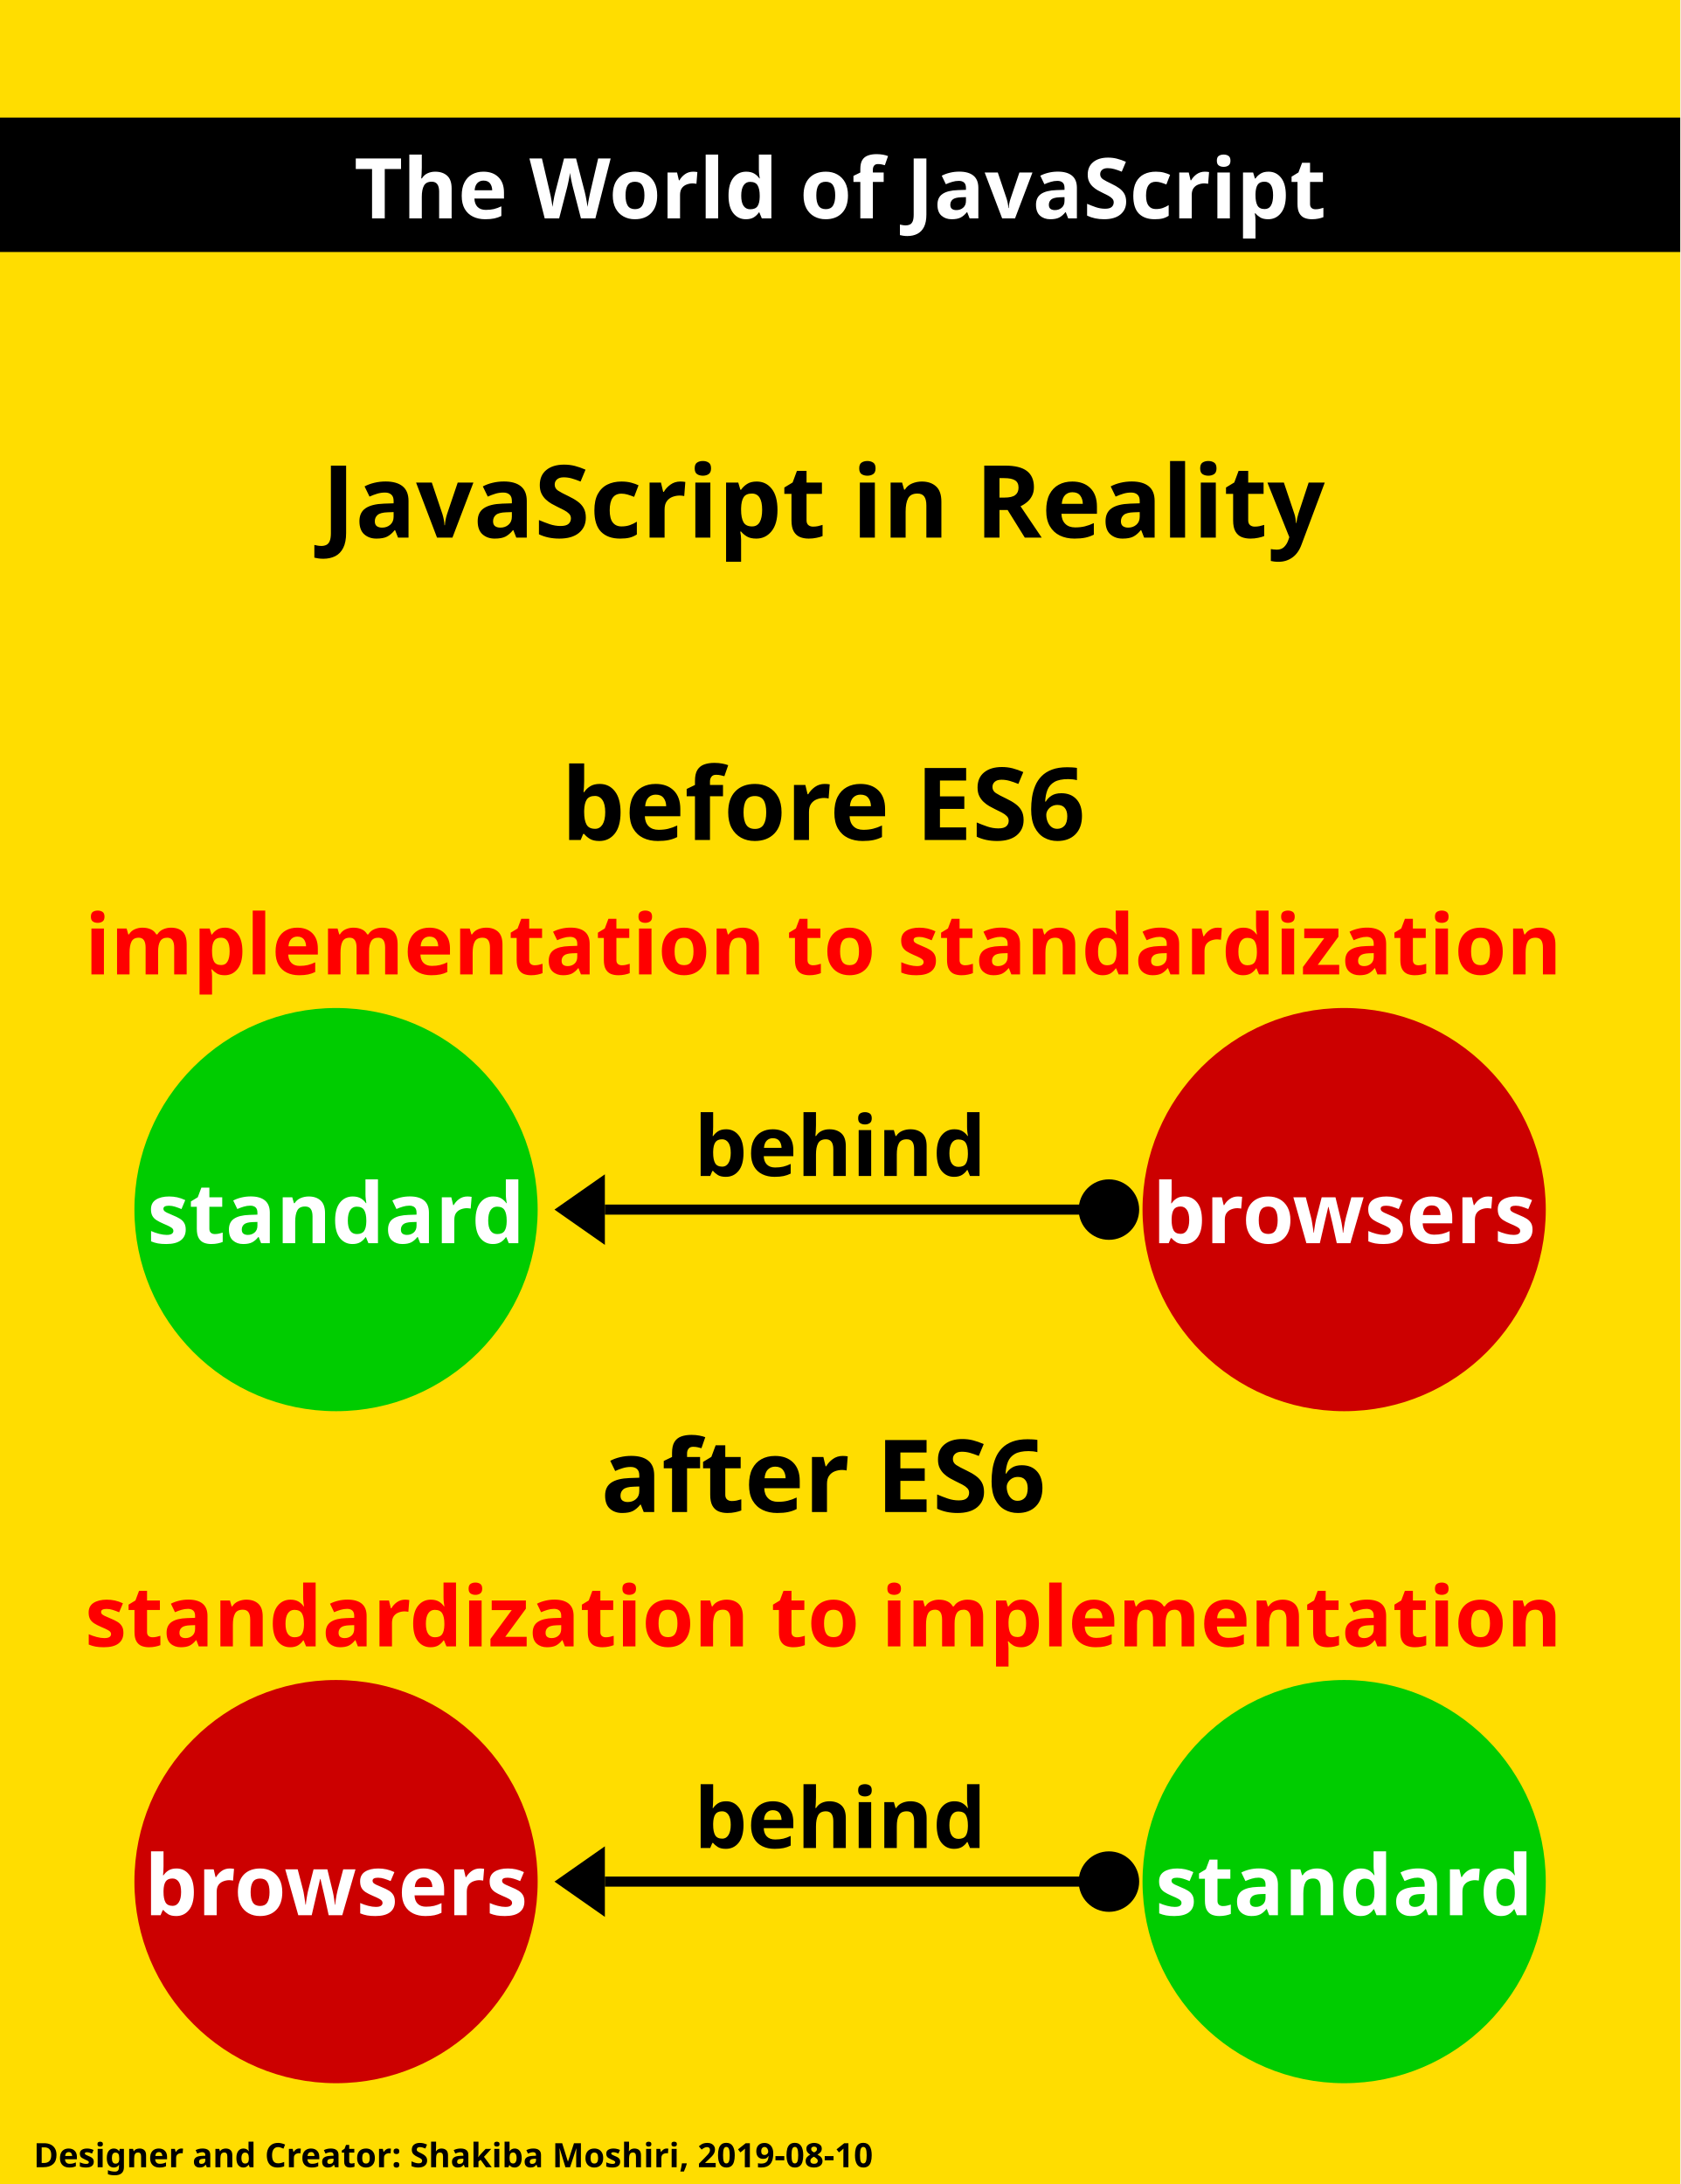
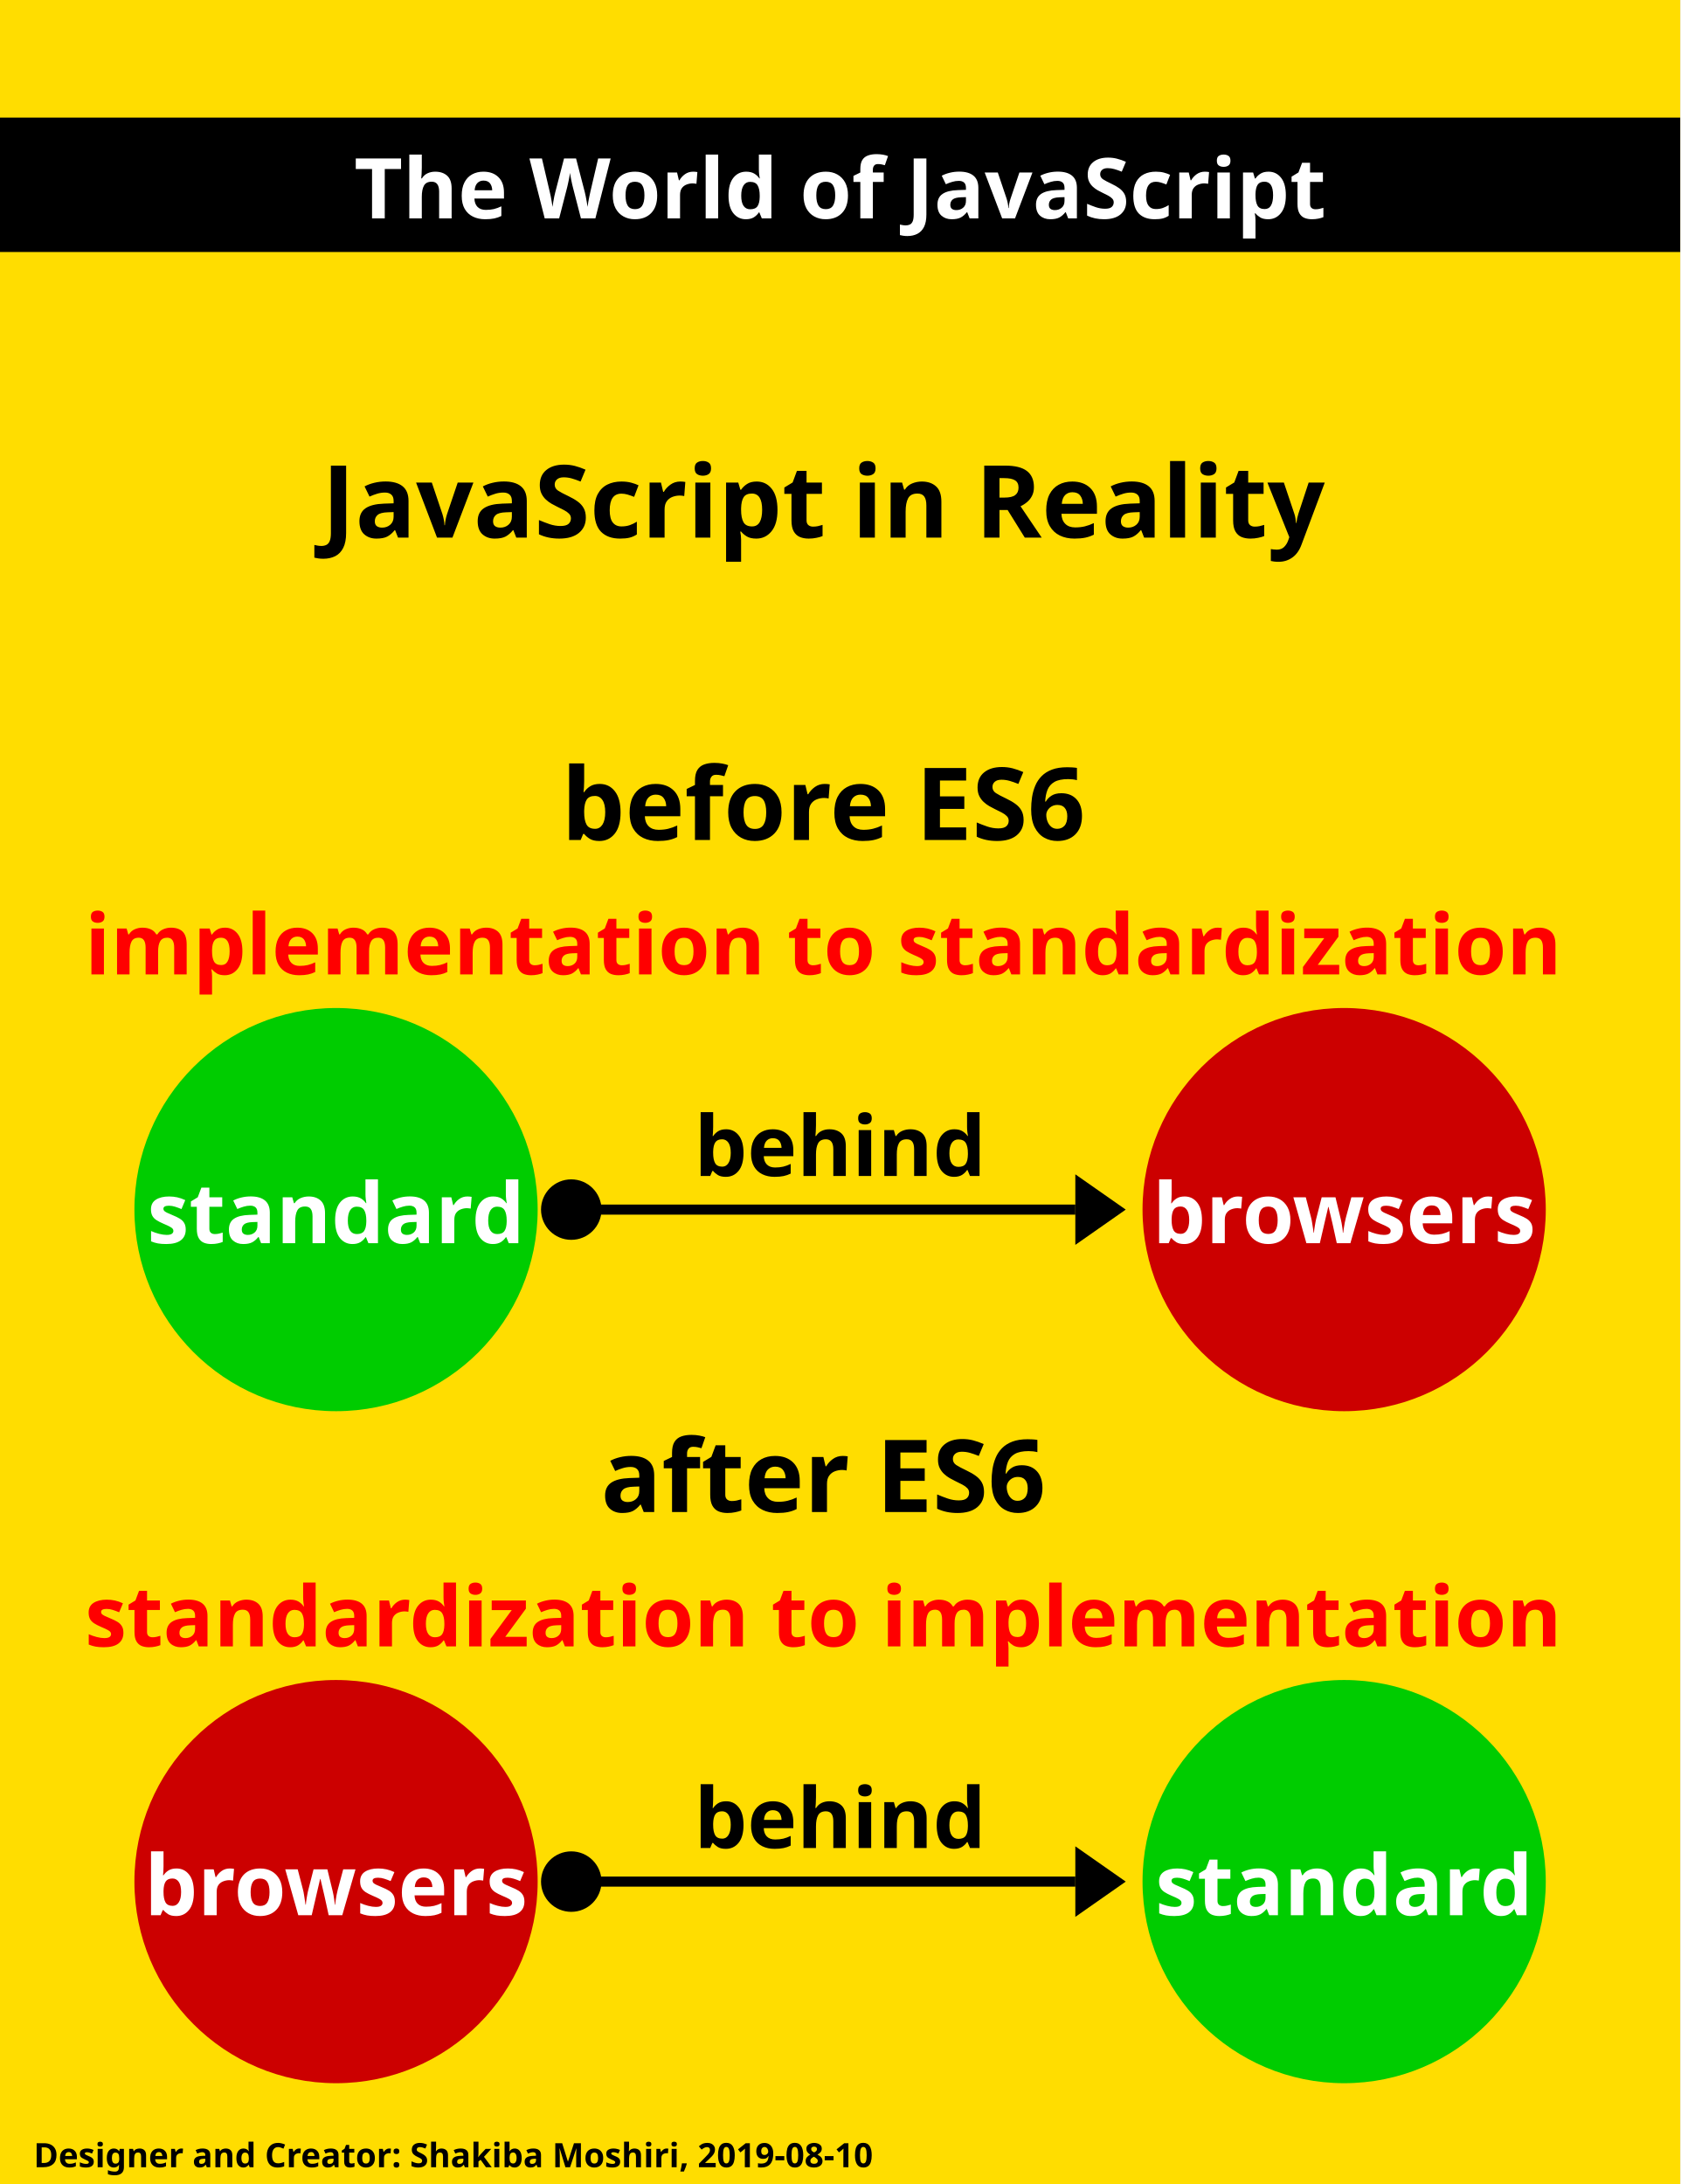
<svg xmlns="http://www.w3.org/2000/svg" viewBox="0 0 500 650" width="500" height="650" font-family="Montserrat">
  <rect x="0" y="0" width="500" height="650" fill="#fd0" />
  <g class="title">
    <rect x="0" y="35" width="500" height="40" fill="#000" />
    <text x="250" y="65" font-size="25" text-anchor="middle" fill="#fff" font-weight="bold">The World of JavaScript</text>
  </g>
  <g transform="translate(0,130)" font-weight="bold" font-size="30" fill="000" text-anchor="middle">
    <text x="245" y="30">JavaScript in Reality</text>
  </g>
  <g transform="translate(0,220)" font-weight="bold" font-size="30" fill="000" text-anchor="middle">
    <text x="245" y="30">before ES6</text>
    <text x="245" y="70" fill="#f00" font-size="25">implementation to standardization</text>
    <circle cx="100" cy="140" r="60" fill="#0c0" />
    <text x="100" y="150" fill="#fff" font-size="25">standard</text>
    <text x="250" y="130" font-size="25">behind</text>
    <circle cx="400" cy="140" r="60" fill="#c00" />
    <text x="400" y="150" fill="#fff" font-size="25">browsers</text>
-     <path fill="none" stroke="#000" stroke-width="3" d="M330,140 h-150" marker-start="url(#diamond)" marker-end="url(#arrowhead)" />
+     <path fill="none" stroke="#000" stroke-width="3" d="M170,140 h150" marker-start="url(#diamond)" marker-end="url(#arrowhead)" />
  </g>
  <g transform="translate(0,420)" font-weight="bold" font-size="30" fill="#000" text-anchor="middle">
    <text x="245" y="30">after ES6</text>
    <text x="245" y="70" fill="#f00" font-size="25">standardization to implementation</text>
    <text x="245" y="110" fill="#f00" />
    <circle cx="100" cy="140" r="60" fill="#c00" />
    <text x="100" y="150" fill="#fff" font-size="25">browsers</text>
    <text x="250" y="130" font-size="25">behind</text>
    <circle cx="400" cy="140" r="60" fill="#0c0" />
    <text x="400" y="150" fill="#fff" font-size="25">standard</text>
-     <path fill="none" stroke="#000" stroke-width="3" d="M330,140 h-150" marker-start="url(#diamond)" marker-end="url(#arrowhead)" />
+     <path fill="none" stroke="#000" stroke-width="3" d="M170,140 h150" marker-start="url(#diamond)" marker-end="url(#arrowhead)" />
  </g>
  <defs>
    <marker id="arrowhead" markerWidth="10" markerHeight="7" refX="0" refY="3.5" orient="auto">
      <polygon fill="#000" points="0 0, 5 3.5, 0 7" />
    </marker>
    <marker id="diamond" markerWidth="12" markerHeight="12" refX="6" refY="6">
      <circle fill="#000" cx="6" cy="6" r="2" stroke="context-stroke" stroke-width="2" />
    </marker>
  </defs>
  <text x="10" y="645" font-size="10" fill="#000" font-weight="bold">Designer and Creator: Shakiba Moshiri, 2019-08-10</text>
</svg>
